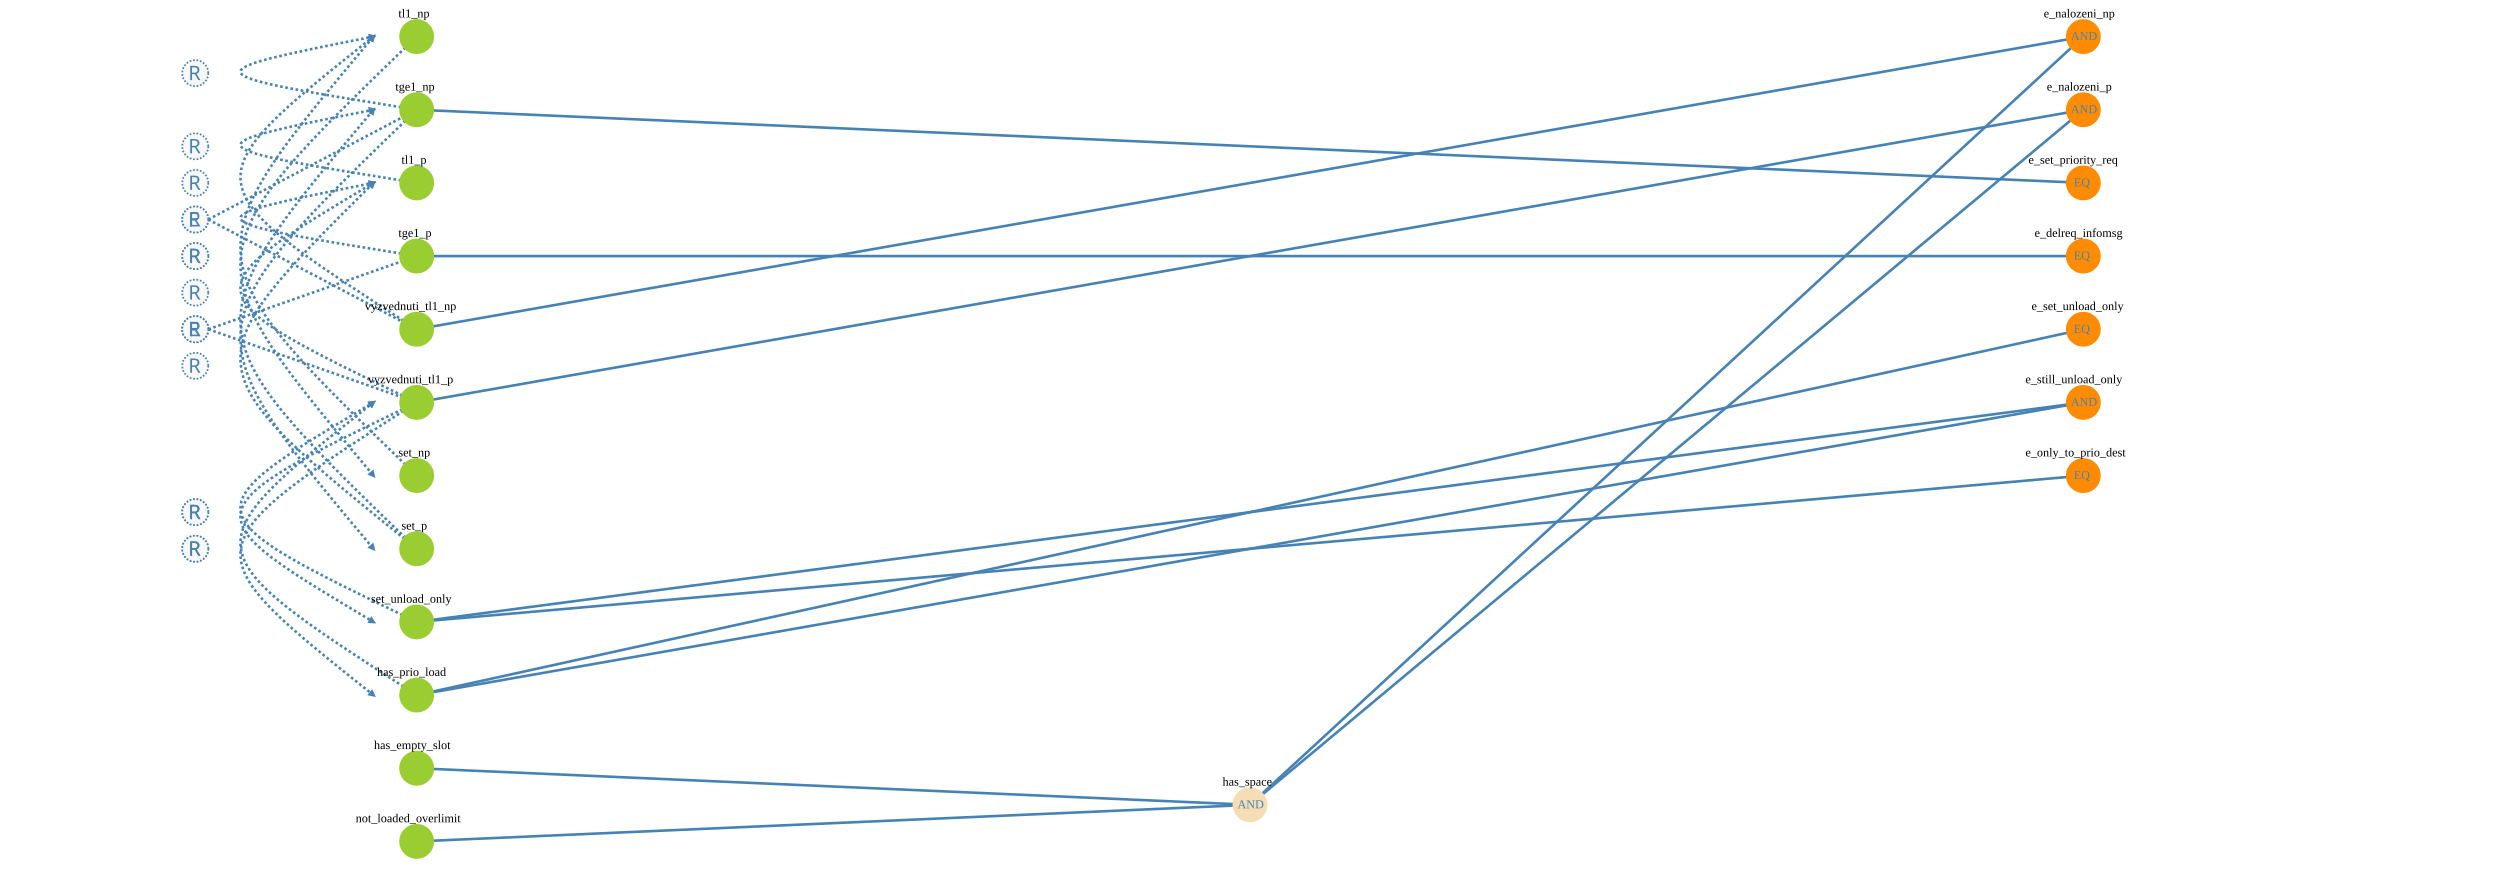
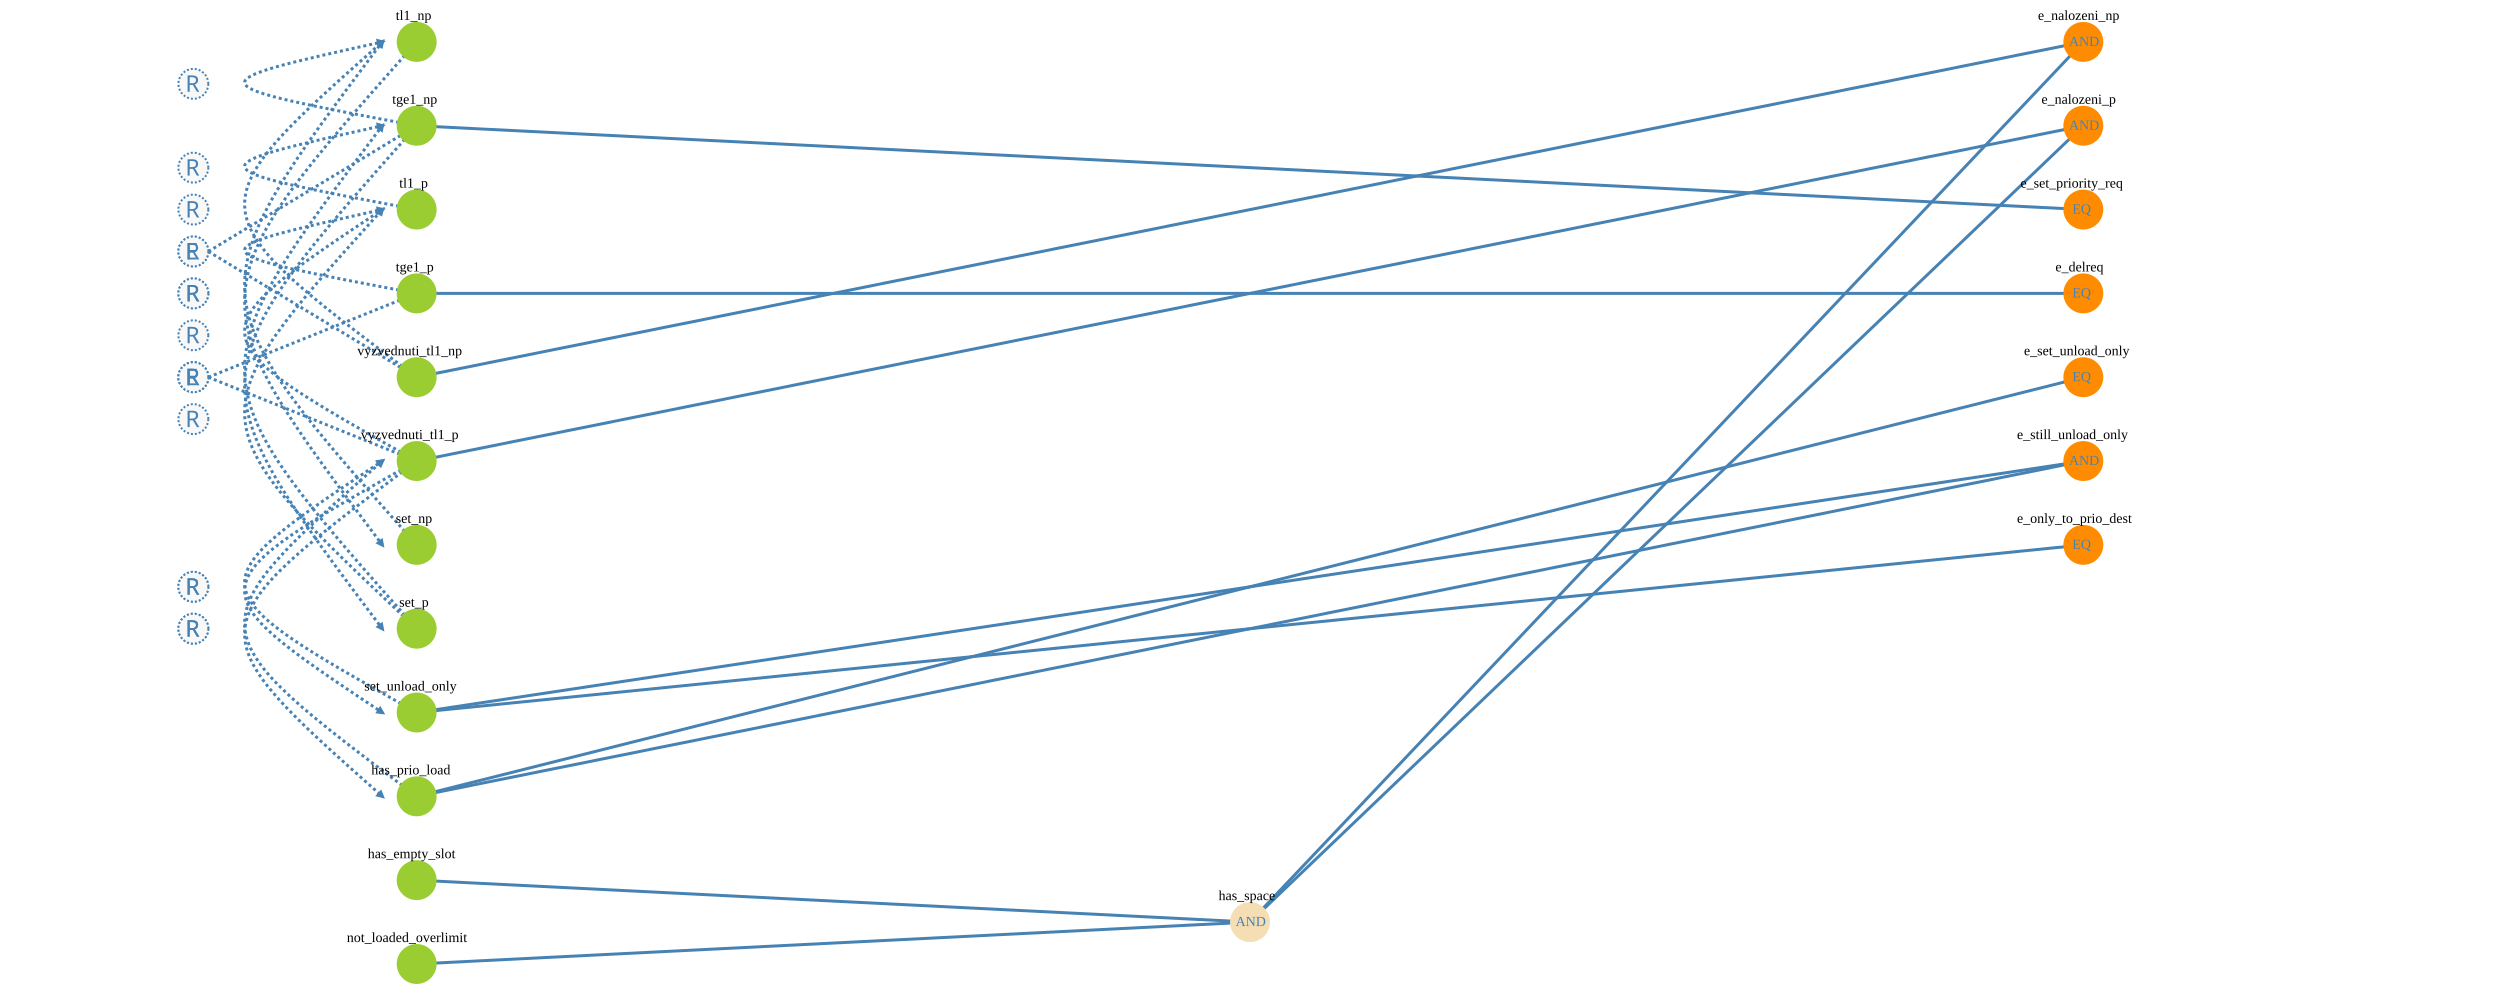
- <svg xmlns="http://www.w3.org/2000/svg" preserveAspectRatio="xMinYMin meet" id="svg-canvas" viewBox="0 0 1329.6 466.95" style="border: 1px solid black;">
+ <svg xmlns="http://www.w3.org/2000/svg" preserveAspectRatio="xMinYMin meet" id="svg-canvas" viewBox="0 0 1670.4 672.1" style="border: 1px solid black;">
  <g>
    <defs>
      <marker id="end-arrow" viewBox="0 -5 10 10" refX="6" markerWidth="3" markerHeight="3" orient="auto">
        <path d="M0,-5L10,0L0,5" fill="steelblue" />
      </marker>
    </defs>
-     <path d="M664.8 428.038 L221.6 408.581" style="marker-end: url(&quot;#end-arrow&quot;); stroke-width: 1.39; stroke: steelblue; fill: none;" />
-     <path d="M664.8 428.038 L221.6 447.494" style="marker-end: url(&quot;#end-arrow&quot;); stroke-width: 1.39; stroke: steelblue; fill: none;" />
-     <path d="M1108 19.456 L221.6 175.106" style="marker-end: url(&quot;#end-arrow&quot;); stroke-width: 1.39; stroke: steelblue; fill: none;" />
-     <path d="M1108 19.456 L664.8 428.038" style="marker-end: url(&quot;#end-arrow&quot;); stroke-width: 1.39; stroke: steelblue; fill: none;" />
-     <path d="M1108 58.369 L221.6 214.019" style="marker-end: url(&quot;#end-arrow&quot;); stroke-width: 1.39; stroke: steelblue; fill: none;" />
-     <path d="M1108 58.369 L664.8 428.038" style="marker-end: url(&quot;#end-arrow&quot;); stroke-width: 1.39; stroke: steelblue; fill: none;" />
-     <path d="M1108 97.281 L221.6 58.369" style="marker-end: url(&quot;#end-arrow&quot;); stroke-width: 1.39; stroke: steelblue; fill: none;" />
-     <path d="M1108 136.194 L221.6 136.194" style="marker-end: url(&quot;#end-arrow&quot;); stroke-width: 1.39; stroke: steelblue; fill: none;" />
-     <path d="M1108 175.106 L221.6 369.669" style="marker-end: url(&quot;#end-arrow&quot;); stroke-width: 1.39; stroke: steelblue; fill: none;" />
-     <path d="M1108 214.019 L221.6 369.669" style="marker-end: url(&quot;#end-arrow&quot;); stroke-width: 1.39; stroke: steelblue; fill: none;" />
-     <path d="M1108 214.019 L221.6 330.756" style="marker-end: url(&quot;#end-arrow&quot;); stroke-width: 1.39; stroke: steelblue; fill: none;" />
-     <path d="M1108 252.931 L221.6 330.756" style="marker-end: url(&quot;#end-arrow&quot;); stroke-width: 1.39; stroke: steelblue; fill: none;" />
-     <path d="M110.8 116.738 L221.6 175.106" style="marker-end: url(&quot;#end-arrow&quot;); stroke-width: 1.39; stroke: steelblue; fill: none; stroke-dasharray: 1.39;" />
-     <path d="M110.8 116.738 L221.6 58.369" style="marker-end: url(&quot;#end-arrow&quot;); stroke-width: 1.39; stroke: steelblue; fill: none; stroke-dasharray: 1.39;" />
-     <path d="M110.8 175.106 L221.6 214.019" style="marker-end: url(&quot;#end-arrow&quot;); stroke-width: 1.39; stroke: steelblue; fill: none; stroke-dasharray: 1.39;" />
-     <path d="M110.8 175.106 L221.6 136.194" style="marker-end: url(&quot;#end-arrow&quot;); stroke-width: 1.39; stroke: steelblue; fill: none; stroke-dasharray: 1.39;" />
-     <path d="M221.6 58.369 C100.8 38.913, 100.8 38.913, 198.6 19.456" style="marker-end: url(&quot;#end-arrow&quot;); stroke-width: 1.39; stroke: steelblue; fill: none; stroke-dasharray: 1.39;" />
-     <path d="M221.6 97.281 C100.8 77.825, 100.8 77.825, 198.6 58.369" style="marker-end: url(&quot;#end-arrow&quot;); stroke-width: 1.39; stroke: steelblue; fill: none; stroke-dasharray: 1.39;" />
-     <path d="M221.6 136.194 C100.8 116.738, 100.8 116.738, 198.6 97.281" style="marker-end: url(&quot;#end-arrow&quot;); stroke-width: 1.39; stroke: steelblue; fill: none; stroke-dasharray: 1.39;" />
-     <path d="M221.6 175.106 C100.8 97.281, 100.8 97.281, 198.6 19.456" style="marker-end: url(&quot;#end-arrow&quot;); stroke-width: 1.39; stroke: steelblue; fill: none; stroke-dasharray: 1.39;" />
-     <path d="M221.6 214.019 C100.8 155.65, 100.8 155.65, 198.6 97.281" style="marker-end: url(&quot;#end-arrow&quot;); stroke-width: 1.39; stroke: steelblue; fill: none; stroke-dasharray: 1.39;" />
-     <path d="M221.6 291.844 C100.8 175.106, 100.8 175.106, 198.6 58.369" style="marker-end: url(&quot;#end-arrow&quot;); stroke-width: 1.39; stroke: steelblue; fill: none; stroke-dasharray: 1.39;" />
-     <path d="M221.6 58.369 C100.8 175.106, 100.8 175.106, 198.6 291.844" style="marker-end: url(&quot;#end-arrow&quot;); stroke-width: 1.39; stroke: steelblue; fill: none; stroke-dasharray: 1.39;" />
-     <path d="M221.6 19.456 C100.8 136.194, 100.8 136.194, 198.6 252.931" style="marker-end: url(&quot;#end-arrow&quot;); stroke-width: 1.39; stroke: steelblue; fill: none; stroke-dasharray: 1.39;" />
-     <path d="M221.6 252.931 C100.8 136.194, 100.8 136.194, 198.6 19.456" style="marker-end: url(&quot;#end-arrow&quot;); stroke-width: 1.39; stroke: steelblue; fill: none; stroke-dasharray: 1.39;" />
-     <path d="M221.6 291.844 C100.8 194.562, 100.8 194.562, 198.6 97.281" style="marker-end: url(&quot;#end-arrow&quot;); stroke-width: 1.39; stroke: steelblue; fill: none; stroke-dasharray: 1.39;" />
-     <path d="M221.6 330.756 C100.8 272.388, 100.8 272.388, 198.6 214.019" style="marker-end: url(&quot;#end-arrow&quot;); stroke-width: 1.39; stroke: steelblue; fill: none; stroke-dasharray: 1.39;" />
-     <path d="M221.6 214.019 C100.8 272.388, 100.8 272.388, 198.6 330.756" style="marker-end: url(&quot;#end-arrow&quot;); stroke-width: 1.39; stroke: steelblue; fill: none; stroke-dasharray: 1.39;" />
-     <path d="M221.6 369.669 C100.8 291.844, 100.8 291.844, 198.6 214.019" style="marker-end: url(&quot;#end-arrow&quot;); stroke-width: 1.39; stroke: steelblue; fill: none; stroke-dasharray: 1.39;" />
-     <path d="M221.6 214.019 C100.8 291.844, 100.8 291.844, 198.6 369.669" style="marker-end: url(&quot;#end-arrow&quot;); stroke-width: 1.39; stroke: steelblue; fill: none; stroke-dasharray: 1.39;" />
-     <circle cx="221.6" cy="19.456" r="9.265" style="fill: rgb(154, 205, 50); stroke: none; stroke-width: 0.926;" />
-     <circle cx="221.6" cy="58.369" r="9.265" style="fill: rgb(154, 205, 50); stroke: none; stroke-width: 0.926;" />
-     <circle cx="221.6" cy="97.281" r="9.265" style="fill: rgb(154, 205, 50); stroke: none; stroke-width: 0.926;" />
-     <circle cx="221.6" cy="136.194" r="9.265" style="fill: rgb(154, 205, 50); stroke: none; stroke-width: 0.926;" />
-     <circle cx="221.6" cy="175.106" r="9.265" style="fill: rgb(154, 205, 50); stroke: none; stroke-width: 0.926;" />
-     <circle cx="221.6" cy="214.019" r="9.265" style="fill: rgb(154, 205, 50); stroke: none; stroke-width: 0.926;" />
-     <circle cx="221.6" cy="252.931" r="9.265" style="fill: rgb(154, 205, 50); stroke: none; stroke-width: 0.926;" />
-     <circle cx="221.6" cy="291.844" r="9.265" style="fill: rgb(154, 205, 50); stroke: none; stroke-width: 0.926;" />
-     <circle cx="221.6" cy="330.756" r="9.265" style="fill: rgb(154, 205, 50); stroke: none; stroke-width: 0.926;" />
-     <circle cx="221.6" cy="369.669" r="9.265" style="fill: rgb(154, 205, 50); stroke: none; stroke-width: 0.926;" />
-     <circle cx="221.6" cy="408.581" r="9.265" style="fill: rgb(154, 205, 50); stroke: none; stroke-width: 0.926;" />
-     <circle cx="221.6" cy="447.494" r="9.265" style="fill: rgb(154, 205, 50); stroke: none; stroke-width: 0.926;" />
-     <circle cx="664.8" cy="428.038" r="9.265" style="fill: rgb(245, 222, 179); stroke: none; stroke-width: 0.926;" />
-     <circle cx="1108" cy="19.456" r="9.265" style="fill: rgb(255, 140, 0); stroke: none; stroke-width: 0.926;" />
-     <circle cx="1108" cy="58.369" r="9.265" style="fill: rgb(255, 140, 0); stroke: none; stroke-width: 0.926;" />
-     <circle cx="1108" cy="97.281" r="9.265" style="fill: rgb(255, 140, 0); stroke: none; stroke-width: 0.926;" />
-     <circle cx="1108" cy="136.194" r="9.265" style="fill: rgb(255, 140, 0); stroke: none; stroke-width: 0.926;" />
-     <circle cx="1108" cy="175.106" r="9.265" style="fill: rgb(255, 140, 0); stroke: none; stroke-width: 0.926;" />
-     <circle cx="1108" cy="214.019" r="9.265" style="fill: rgb(255, 140, 0); stroke: none; stroke-width: 0.926;" />
-     <circle cx="1108" cy="252.931" r="9.265" style="fill: rgb(255, 140, 0); stroke: none; stroke-width: 0.926;" />
-     <circle cx="103.851" cy="116.738" r="6.949" style="fill: rgb(248, 248, 248); stroke: steelblue; stroke-width: 0.926; stroke-dasharray: 0.926;" />
-     <circle cx="103.851" cy="175.106" r="6.949" style="fill: rgb(248, 248, 248); stroke: steelblue; stroke-width: 0.926; stroke-dasharray: 0.926;" />
-     <circle cx="103.851" cy="38.913" r="6.949" style="fill: rgb(248, 248, 248); stroke: steelblue; stroke-width: 0.926; stroke-dasharray: 0.926;" />
-     <circle cx="103.851" cy="77.825" r="6.949" style="fill: rgb(248, 248, 248); stroke: steelblue; stroke-width: 0.926; stroke-dasharray: 0.926;" />
-     <circle cx="103.851" cy="116.738" r="6.949" style="fill: rgb(248, 248, 248); stroke: steelblue; stroke-width: 0.926; stroke-dasharray: 0.926;" />
-     <circle cx="103.851" cy="97.281" r="6.949" style="fill: rgb(248, 248, 248); stroke: steelblue; stroke-width: 0.926; stroke-dasharray: 0.926;" />
-     <circle cx="103.851" cy="155.65" r="6.949" style="fill: rgb(248, 248, 248); stroke: steelblue; stroke-width: 0.926; stroke-dasharray: 0.926;" />
-     <circle cx="103.851" cy="175.106" r="6.949" style="fill: rgb(248, 248, 248); stroke: steelblue; stroke-width: 0.926; stroke-dasharray: 0.926;" />
-     <circle cx="103.851" cy="175.106" r="6.949" style="fill: rgb(248, 248, 248); stroke: steelblue; stroke-width: 0.926; stroke-dasharray: 0.926;" />
-     <circle cx="103.851" cy="136.194" r="6.949" style="fill: rgb(248, 248, 248); stroke: steelblue; stroke-width: 0.926; stroke-dasharray: 0.926;" />
-     <circle cx="103.851" cy="136.194" r="6.949" style="fill: rgb(248, 248, 248); stroke: steelblue; stroke-width: 0.926; stroke-dasharray: 0.926;" />
-     <circle cx="103.851" cy="194.562" r="6.949" style="fill: rgb(248, 248, 248); stroke: steelblue; stroke-width: 0.926; stroke-dasharray: 0.926;" />
-     <circle cx="103.851" cy="272.388" r="6.949" style="fill: rgb(248, 248, 248); stroke: steelblue; stroke-width: 0.926; stroke-dasharray: 0.926;" />
-     <circle cx="103.851" cy="272.388" r="6.949" style="fill: rgb(248, 248, 248); stroke: steelblue; stroke-width: 0.926; stroke-dasharray: 0.926;" />
-     <circle cx="103.851" cy="291.844" r="6.949" style="fill: rgb(248, 248, 248); stroke: steelblue; stroke-width: 0.926; stroke-dasharray: 0.926;" />
-     <circle cx="103.851" cy="291.844" r="6.949" style="fill: rgb(248, 248, 248); stroke: steelblue; stroke-width: 0.926; stroke-dasharray: 0.926;" />
-     <text y="21.309" fill="steelblue" style="font-size: 6.485px;" />
-     <text y="60.222" fill="steelblue" style="font-size: 6.485px;" />
-     <text y="99.134" fill="steelblue" style="font-size: 6.485px;" />
-     <text y="138.047" fill="steelblue" style="font-size: 6.485px;" />
-     <text y="176.959" fill="steelblue" style="font-size: 6.485px;" />
-     <text y="215.872" fill="steelblue" style="font-size: 6.485px;" />
-     <text y="254.784" fill="steelblue" style="font-size: 6.485px;" />
-     <text y="293.697" fill="steelblue" style="font-size: 6.485px;" />
-     <text y="332.609" fill="steelblue" style="font-size: 6.485px;" />
-     <text y="371.522" fill="steelblue" style="font-size: 6.485px;" />
-     <text y="410.434" fill="steelblue" style="font-size: 6.485px;" />
-     <text y="449.347" fill="steelblue" style="font-size: 6.485px;" />
-     <text x="658.129" y="429.89" fill="steelblue" style="font-size: 6.485px;">AND</text>
-     <text x="1101.329" y="21.309" fill="steelblue" style="font-size: 6.485px;">AND</text>
-     <text x="1101.329" y="60.222" fill="steelblue" style="font-size: 6.485px;">AND</text>
-     <text x="1102.904" y="99.134" fill="steelblue" style="font-size: 6.485px;">EQ</text>
-     <text x="1102.904" y="138.047" fill="steelblue" style="font-size: 6.485px;">EQ</text>
-     <text x="1102.904" y="176.959" fill="steelblue" style="font-size: 6.485px;">EQ</text>
-     <text x="1101.329" y="215.872" fill="steelblue" style="font-size: 6.485px;">AND</text>
-     <text x="1102.904" y="254.784" fill="steelblue" style="font-size: 6.485px;">EQ</text>
-     <text y="118.59" fill="steelblue" style="font-size: 6.485px;" />
-     <text y="176.959" fill="steelblue" style="font-size: 6.485px;" />
-     <text y="40.765" fill="steelblue" style="font-size: 6.485px;" />
-     <text y="79.678" fill="steelblue" style="font-size: 6.485px;" />
-     <text y="118.59" fill="steelblue" style="font-size: 6.485px;" />
-     <text y="99.134" fill="steelblue" style="font-size: 6.485px;" />
-     <text y="157.503" fill="steelblue" style="font-size: 6.485px;" />
-     <text y="176.959" fill="steelblue" style="font-size: 6.485px;" />
-     <text y="176.959" fill="steelblue" style="font-size: 6.485px;" />
-     <text y="138.047" fill="steelblue" style="font-size: 6.485px;" />
-     <text y="138.047" fill="steelblue" style="font-size: 6.485px;" />
-     <text y="196.415" fill="steelblue" style="font-size: 6.485px;" />
-     <text y="274.24" fill="steelblue" style="font-size: 6.485px;" />
-     <text y="274.24" fill="steelblue" style="font-size: 6.485px;" />
-     <text y="293.697" fill="steelblue" style="font-size: 6.485px;" />
-     <text y="293.697" fill="steelblue" style="font-size: 6.485px;" />
-     <text x="211.872" y="9.265" style="font-size: 6.485px;">tl1_np</text>
-     <text x="210.251" y="48.177" style="font-size: 6.485px;">tge1_np</text>
-     <text x="213.493" y="87.09" style="font-size: 6.485px;">tl1_p</text>
-     <text x="211.872" y="126.002" style="font-size: 6.485px;">tge1_p</text>
-     <text x="194.037" y="164.915" style="font-size: 6.485px;">vyzvednuti_tl1_np</text>
-     <text x="195.658" y="203.827" style="font-size: 6.485px;">vyzvednuti_tl1_p</text>
-     <text x="211.872" y="242.74" style="font-size: 6.485px;">set_np</text>
-     <text x="213.493" y="281.652" style="font-size: 6.485px;">set_p</text>
-     <text x="197.28" y="320.565" style="font-size: 6.485px;">set_unload_only</text>
-     <text x="200.522" y="359.477" style="font-size: 6.485px;">has_prio_load</text>
-     <text x="198.901" y="398.39" style="font-size: 6.485px;">has_empty_slot</text>
-     <text x="189.173" y="437.302" style="font-size: 6.485px;">not_loaded_overlimit</text>
-     <text x="650.208" y="417.846" style="font-size: 6.485px;">has_space</text>
-     <text x="1086.922" y="9.265" style="font-size: 6.485px;">e_nalozeni_np</text>
-     <text x="1088.544" y="48.177" style="font-size: 6.485px;">e_nalozeni_p</text>
-     <text x="1078.816" y="87.09" style="font-size: 6.485px;">e_set_priority_req</text>
-     <text x="1082.058" y="126.002" style="font-size: 6.485px;">e_delreq_infomsg</text>
-     <text x="1080.437" y="164.915" style="font-size: 6.485px;">e_set_unload_only</text>
-     <text x="1077.194" y="203.827" style="font-size: 6.485px;">e_still_unload_only</text>
-     <text x="1077.194" y="242.74" style="font-size: 6.485px;">e_only_to_prio_dest</text>
-     <text y="106.546" style="font-size: 6.485px;" />
-     <text y="164.915" style="font-size: 6.485px;" />
-     <text y="28.721" style="font-size: 6.485px;" />
-     <text y="67.634" style="font-size: 6.485px;" />
-     <text y="106.546" style="font-size: 6.485px;" />
-     <text y="87.09" style="font-size: 6.485px;" />
-     <text y="145.459" style="font-size: 6.485px;" />
-     <text y="164.915" style="font-size: 6.485px;" />
-     <text y="164.915" style="font-size: 6.485px;" />
-     <text y="126.002" style="font-size: 6.485px;" />
-     <text y="126.002" style="font-size: 6.485px;" />
-     <text y="184.371" style="font-size: 6.485px;" />
-     <text y="262.196" style="font-size: 6.485px;" />
-     <text y="262.196" style="font-size: 6.485px;" />
-     <text y="281.652" style="font-size: 6.485px;" />
-     <text y="281.652" style="font-size: 6.485px;" />
-     <text x="212.335" y="23.162" font-family="sans-serif" font-size="10.655px" fill="steelblue" />
-     <text x="212.335" y="62.075" font-family="sans-serif" font-size="10.655px" fill="steelblue" />
-     <text x="212.335" y="100.987" font-family="sans-serif" font-size="10.655px" fill="steelblue" />
-     <text x="212.335" y="139.9" font-family="sans-serif" font-size="10.655px" fill="steelblue" />
-     <text x="212.335" y="178.812" font-family="sans-serif" font-size="10.655px" fill="steelblue" />
-     <text x="212.335" y="217.725" font-family="sans-serif" font-size="10.655px" fill="steelblue" />
-     <text x="212.335" y="256.637" font-family="sans-serif" font-size="10.655px" fill="steelblue" />
-     <text x="212.335" y="295.55" font-family="sans-serif" font-size="10.655px" fill="steelblue" />
-     <text x="212.335" y="334.462" font-family="sans-serif" font-size="10.655px" fill="steelblue" />
-     <text x="212.335" y="373.375" font-family="sans-serif" font-size="10.655px" fill="steelblue" />
-     <text x="212.335" y="412.287" font-family="sans-serif" font-size="10.655px" fill="steelblue" />
-     <text x="212.335" y="451.2" font-family="sans-serif" font-size="10.655px" fill="steelblue" />
-     <text x="655.535" y="431.743" font-family="sans-serif" font-size="10.655px" fill="steelblue" />
-     <text x="1098.735" y="23.162" font-family="sans-serif" font-size="10.655px" fill="steelblue" />
-     <text x="1098.735" y="62.075" font-family="sans-serif" font-size="10.655px" fill="steelblue" />
-     <text x="1098.735" y="100.987" font-family="sans-serif" font-size="10.655px" fill="steelblue" />
-     <text x="1098.735" y="139.9" font-family="sans-serif" font-size="10.655px" fill="steelblue" />
-     <text x="1098.735" y="178.812" font-family="sans-serif" font-size="10.655px" fill="steelblue" />
-     <text x="1098.735" y="217.725" font-family="sans-serif" font-size="10.655px" fill="steelblue" />
-     <text x="1098.735" y="256.637" font-family="sans-serif" font-size="10.655px" fill="steelblue" />
-     <text x="100.145" y="120.443" font-family="sans-serif" font-size="10.655px" fill="steelblue">E</text>
-     <text x="100.145" y="178.812" font-family="sans-serif" font-size="10.655px" fill="steelblue">E</text>
-     <text x="100.145" y="42.618" font-family="sans-serif" font-size="10.655px" fill="steelblue">R</text>
-     <text x="100.145" y="81.531" font-family="sans-serif" font-size="10.655px" fill="steelblue">R</text>
-     <text x="100.145" y="120.443" font-family="sans-serif" font-size="10.655px" fill="steelblue">R</text>
-     <text x="100.145" y="100.987" font-family="sans-serif" font-size="10.655px" fill="steelblue">R</text>
-     <text x="100.145" y="159.356" font-family="sans-serif" font-size="10.655px" fill="steelblue">R</text>
-     <text x="100.145" y="178.812" font-family="sans-serif" font-size="10.655px" fill="steelblue">R</text>
-     <text x="100.145" y="178.812" font-family="sans-serif" font-size="10.655px" fill="steelblue">R</text>
-     <text x="100.145" y="139.9" font-family="sans-serif" font-size="10.655px" fill="steelblue">R</text>
-     <text x="100.145" y="139.9" font-family="sans-serif" font-size="10.655px" fill="steelblue">R</text>
-     <text x="100.145" y="198.268" font-family="sans-serif" font-size="10.655px" fill="steelblue">R</text>
-     <text x="100.145" y="276.093" font-family="sans-serif" font-size="10.655px" fill="steelblue">R</text>
-     <text x="100.145" y="276.093" font-family="sans-serif" font-size="10.655px" fill="steelblue">R</text>
-     <text x="100.145" y="295.55" font-family="sans-serif" font-size="10.655px" fill="steelblue">R</text>
-     <text x="100.145" y="295.55" font-family="sans-serif" font-size="10.655px" fill="steelblue">R</text>
-     <text x="205.386" y="12.971" font-size="6.485px" />
-     <text x="205.386" y="51.883" font-size="6.485px" />
-     <text x="205.386" y="90.796" font-size="6.485px" />
-     <text x="205.386" y="129.708" font-size="6.485px" />
-     <text x="205.386" y="168.621" font-size="6.485px" />
-     <text x="205.386" y="207.533" font-size="6.485px" />
-     <text x="205.386" y="246.446" font-size="6.485px" />
-     <text x="205.386" y="285.358" font-size="6.485px" />
-     <text x="205.386" y="324.271" font-size="6.485px" />
-     <text x="205.386" y="363.183" font-size="6.485px" />
-     <text x="205.386" y="402.096" font-size="6.485px" />
-     <text x="205.386" y="441.008" font-size="6.485px" />
-     <text x="675.918" y="421.552" font-size="6.485px" />
-     <text x="1119.118" y="12.971" font-size="6.485px" />
-     <text x="1119.118" y="51.883" font-size="6.485px" />
-     <text x="1119.118" y="90.796" font-size="6.485px" />
-     <text x="1119.118" y="129.708" font-size="6.485px" />
-     <text x="1119.118" y="168.621" font-size="6.485px" />
-     <text x="1119.118" y="207.533" font-size="6.485px" />
-     <text x="1119.118" y="246.446" font-size="6.485px" />
-     <text x="121.918" y="110.252" font-size="6.485px" />
-     <text x="121.918" y="168.621" font-size="6.485px" />
-     <text x="121.918" y="32.427" font-size="6.485px" />
-     <text x="121.918" y="71.34" font-size="6.485px" />
-     <text x="121.918" y="110.252" font-size="6.485px" />
-     <text x="121.918" y="90.796" font-size="6.485px" />
-     <text x="121.918" y="149.165" font-size="6.485px" />
-     <text x="121.918" y="168.621" font-size="6.485px" />
-     <text x="121.918" y="168.621" font-size="6.485px" />
-     <text x="121.918" y="129.708" font-size="6.485px" />
-     <text x="121.918" y="129.708" font-size="6.485px" />
-     <text x="121.918" y="188.077" font-size="6.485px" />
-     <text x="121.918" y="265.902" font-size="6.485px" />
-     <text x="121.918" y="265.902" font-size="6.485px" />
-     <text x="121.918" y="285.358" font-size="6.485px" />
-     <text x="121.918" y="285.358" font-size="6.485px" />
-     <text x="205.386" y="27.795" font-size="6.485px" />
-     <text x="205.386" y="66.707" font-size="6.485px" />
-     <text x="205.386" y="105.62" font-size="6.485px" />
-     <text x="205.386" y="144.532" font-size="6.485px" />
-     <text x="205.386" y="183.445" font-size="6.485px" />
-     <text x="205.386" y="222.357" font-size="6.485px" />
-     <text x="205.386" y="261.27" font-size="6.485px" />
-     <text x="205.386" y="300.182" font-size="6.485px" />
-     <text x="205.386" y="339.095" font-size="6.485px" />
-     <text x="205.386" y="378.007" font-size="6.485px" />
-     <text x="205.386" y="416.92" font-size="6.485px" />
-     <text x="205.386" y="455.832" font-size="6.485px" />
-     <text x="675.918" y="436.376" font-size="6.485px" />
-     <text x="1119.118" y="27.795" font-size="6.485px" />
-     <text x="1119.118" y="66.707" font-size="6.485px" />
-     <text x="1119.118" y="105.62" font-size="6.485px" />
-     <text x="1119.118" y="144.532" font-size="6.485px" />
-     <text x="1119.118" y="183.445" font-size="6.485px" />
-     <text x="1119.118" y="222.357" font-size="6.485px" />
-     <text x="1119.118" y="261.27" font-size="6.485px" />
-     <text x="121.918" y="125.076" font-size="6.485px" />
-     <text x="121.918" y="183.445" font-size="6.485px" />
-     <text x="121.918" y="47.251" font-size="6.485px" />
-     <text x="121.918" y="86.163" font-size="6.485px" />
-     <text x="121.918" y="125.076" font-size="6.485px" />
-     <text x="121.918" y="105.62" font-size="6.485px" />
-     <text x="121.918" y="163.988" font-size="6.485px" />
-     <text x="121.918" y="183.445" font-size="6.485px" />
-     <text x="121.918" y="183.445" font-size="6.485px" />
-     <text x="121.918" y="144.532" font-size="6.485px" />
-     <text x="121.918" y="144.532" font-size="6.485px" />
-     <text x="121.918" y="202.901" font-size="6.485px" />
-     <text x="121.918" y="280.726" font-size="6.485px" />
-     <text x="121.918" y="280.726" font-size="6.485px" />
-     <text x="121.918" y="300.182" font-size="6.485px" />
-     <text x="121.918" y="300.182" font-size="6.485px" />
+     <path d="M835.2 616.092 L278.4 588.088" style="marker-end: url(&quot;#end-arrow&quot;); stroke-width: 2; stroke: steelblue; fill: none;" />
+     <path d="M835.2 616.092 L278.4 644.096" style="marker-end: url(&quot;#end-arrow&quot;); stroke-width: 2; stroke: steelblue; fill: none;" />
+     <path d="M1392 28.004 L278.4 252.037" style="marker-end: url(&quot;#end-arrow&quot;); stroke-width: 2; stroke: steelblue; fill: none;" />
+     <path d="M1392 28.004 L835.2 616.092" style="marker-end: url(&quot;#end-arrow&quot;); stroke-width: 2; stroke: steelblue; fill: none;" />
+     <path d="M1392 84.013 L278.4 308.046" style="marker-end: url(&quot;#end-arrow&quot;); stroke-width: 2; stroke: steelblue; fill: none;" />
+     <path d="M1392 84.013 L835.2 616.092" style="marker-end: url(&quot;#end-arrow&quot;); stroke-width: 2; stroke: steelblue; fill: none;" />
+     <path d="M1392 140.021 L278.4 84.013" style="marker-end: url(&quot;#end-arrow&quot;); stroke-width: 2; stroke: steelblue; fill: none;" />
+     <path d="M1392 196.029 L278.4 196.029" style="marker-end: url(&quot;#end-arrow&quot;); stroke-width: 2; stroke: steelblue; fill: none;" />
+     <path d="M1392 252.037 L278.4 532.079" style="marker-end: url(&quot;#end-arrow&quot;); stroke-width: 2; stroke: steelblue; fill: none;" />
+     <path d="M1392 308.046 L278.4 532.079" style="marker-end: url(&quot;#end-arrow&quot;); stroke-width: 2; stroke: steelblue; fill: none;" />
+     <path d="M1392 308.046 L278.4 476.071" style="marker-end: url(&quot;#end-arrow&quot;); stroke-width: 2; stroke: steelblue; fill: none;" />
+     <path d="M1392 364.054 L278.4 476.071" style="marker-end: url(&quot;#end-arrow&quot;); stroke-width: 2; stroke: steelblue; fill: none;" />
+     <path d="M139.2 168.025 L278.4 252.037" style="marker-end: url(&quot;#end-arrow&quot;); stroke-width: 2; stroke: steelblue; fill: none; stroke-dasharray: 2;" />
+     <path d="M139.2 168.025 L278.4 84.013" style="marker-end: url(&quot;#end-arrow&quot;); stroke-width: 2; stroke: steelblue; fill: none; stroke-dasharray: 2;" />
+     <path d="M139.2 252.038 L278.4 308.046" style="marker-end: url(&quot;#end-arrow&quot;); stroke-width: 2; stroke: steelblue; fill: none; stroke-dasharray: 2;" />
+     <path d="M139.2 252.038 L278.4 196.029" style="marker-end: url(&quot;#end-arrow&quot;); stroke-width: 2; stroke: steelblue; fill: none; stroke-dasharray: 2;" />
+     <path d="M278.4 84.013 C129.2 56.008, 129.2 56.008, 255.4 28.004" style="marker-end: url(&quot;#end-arrow&quot;); stroke-width: 2; stroke: steelblue; fill: none; stroke-dasharray: 2;" />
+     <path d="M278.4 140.021 C129.2 112.017, 129.2 112.017, 255.4 84.013" style="marker-end: url(&quot;#end-arrow&quot;); stroke-width: 2; stroke: steelblue; fill: none; stroke-dasharray: 2;" />
+     <path d="M278.4 196.029 C129.2 168.025, 129.2 168.025, 255.4 140.021" style="marker-end: url(&quot;#end-arrow&quot;); stroke-width: 2; stroke: steelblue; fill: none; stroke-dasharray: 2;" />
+     <path d="M278.4 252.037 C129.2 140.021, 129.2 140.021, 255.4 28.004" style="marker-end: url(&quot;#end-arrow&quot;); stroke-width: 2; stroke: steelblue; fill: none; stroke-dasharray: 2;" />
+     <path d="M278.4 308.046 C129.2 224.033, 129.2 224.033, 255.4 140.021" style="marker-end: url(&quot;#end-arrow&quot;); stroke-width: 2; stroke: steelblue; fill: none; stroke-dasharray: 2;" />
+     <path d="M278.4 420.062 C129.2 252.037, 129.2 252.037, 255.4 84.013" style="marker-end: url(&quot;#end-arrow&quot;); stroke-width: 2; stroke: steelblue; fill: none; stroke-dasharray: 2;" />
+     <path d="M278.4 84.013 C129.2 252.037, 129.2 252.037, 255.4 420.062" style="marker-end: url(&quot;#end-arrow&quot;); stroke-width: 2; stroke: steelblue; fill: none; stroke-dasharray: 2;" />
+     <path d="M278.4 28.004 C129.2 196.029, 129.2 196.029, 255.4 364.054" style="marker-end: url(&quot;#end-arrow&quot;); stroke-width: 2; stroke: steelblue; fill: none; stroke-dasharray: 2;" />
+     <path d="M278.4 364.054 C129.2 196.029, 129.2 196.029, 255.4 28.004" style="marker-end: url(&quot;#end-arrow&quot;); stroke-width: 2; stroke: steelblue; fill: none; stroke-dasharray: 2;" />
+     <path d="M278.4 420.062 C129.2 280.042, 129.2 280.042, 255.4 140.021" style="marker-end: url(&quot;#end-arrow&quot;); stroke-width: 2; stroke: steelblue; fill: none; stroke-dasharray: 2;" />
+     <path d="M278.4 476.071 C129.2 392.058, 129.2 392.058, 255.4 308.046" style="marker-end: url(&quot;#end-arrow&quot;); stroke-width: 2; stroke: steelblue; fill: none; stroke-dasharray: 2;" />
+     <path d="M278.4 308.046 C129.2 392.058, 129.2 392.058, 255.4 476.071" style="marker-end: url(&quot;#end-arrow&quot;); stroke-width: 2; stroke: steelblue; fill: none; stroke-dasharray: 2;" />
+     <path d="M278.4 532.079 C129.2 420.062, 129.2 420.062, 255.4 308.046" style="marker-end: url(&quot;#end-arrow&quot;); stroke-width: 2; stroke: steelblue; fill: none; stroke-dasharray: 2;" />
+     <path d="M278.4 308.046 C129.2 420.062, 129.2 420.062, 255.4 532.079" style="marker-end: url(&quot;#end-arrow&quot;); stroke-width: 2; stroke: steelblue; fill: none; stroke-dasharray: 2;" />
+     <circle cx="278.4" cy="28.004" r="13.335" style="fill: rgb(154, 205, 50); stroke: none; stroke-width: 1.334;" />
+     <circle cx="278.4" cy="84.013" r="13.335" style="fill: rgb(154, 205, 50); stroke: none; stroke-width: 1.334;" />
+     <circle cx="278.4" cy="140.021" r="13.335" style="fill: rgb(154, 205, 50); stroke: none; stroke-width: 1.334;" />
+     <circle cx="278.4" cy="196.029" r="13.335" style="fill: rgb(154, 205, 50); stroke: none; stroke-width: 1.334;" />
+     <circle cx="278.4" cy="252.037" r="13.335" style="fill: rgb(154, 205, 50); stroke: none; stroke-width: 1.334;" />
+     <circle cx="278.4" cy="308.046" r="13.335" style="fill: rgb(154, 205, 50); stroke: none; stroke-width: 1.334;" />
+     <circle cx="278.4" cy="364.054" r="13.335" style="fill: rgb(154, 205, 50); stroke: none; stroke-width: 1.334;" />
+     <circle cx="278.4" cy="420.062" r="13.335" style="fill: rgb(154, 205, 50); stroke: none; stroke-width: 1.334;" />
+     <circle cx="278.4" cy="476.071" r="13.335" style="fill: rgb(154, 205, 50); stroke: none; stroke-width: 1.334;" />
+     <circle cx="278.4" cy="532.079" r="13.335" style="fill: rgb(154, 205, 50); stroke: none; stroke-width: 1.334;" />
+     <circle cx="278.4" cy="588.088" r="13.335" style="fill: rgb(154, 205, 50); stroke: none; stroke-width: 1.334;" />
+     <circle cx="278.4" cy="644.096" r="13.335" style="fill: rgb(154, 205, 50); stroke: none; stroke-width: 1.334;" />
+     <circle cx="835.2" cy="616.092" r="13.335" style="fill: rgb(245, 222, 179); stroke: none; stroke-width: 1.334;" />
+     <circle cx="1392" cy="28.004" r="13.335" style="fill: rgb(255, 140, 0); stroke: none; stroke-width: 1.334;" />
+     <circle cx="1392" cy="84.013" r="13.335" style="fill: rgb(255, 140, 0); stroke: none; stroke-width: 1.334;" />
+     <circle cx="1392" cy="140.021" r="13.335" style="fill: rgb(255, 140, 0); stroke: none; stroke-width: 1.334;" />
+     <circle cx="1392" cy="196.029" r="13.335" style="fill: rgb(255, 140, 0); stroke: none; stroke-width: 1.334;" />
+     <circle cx="1392" cy="252.037" r="13.335" style="fill: rgb(255, 140, 0); stroke: none; stroke-width: 1.334;" />
+     <circle cx="1392" cy="308.046" r="13.335" style="fill: rgb(255, 140, 0); stroke: none; stroke-width: 1.334;" />
+     <circle cx="1392" cy="364.054" r="13.335" style="fill: rgb(255, 140, 0); stroke: none; stroke-width: 1.334;" />
+     <circle cx="129.199" cy="168.025" r="10.001" style="fill: rgb(248, 248, 248); stroke: steelblue; stroke-width: 1.334; stroke-dasharray: 1.334;" />
+     <circle cx="129.199" cy="252.038" r="10.001" style="fill: rgb(248, 248, 248); stroke: steelblue; stroke-width: 1.334; stroke-dasharray: 1.334;" />
+     <circle cx="129.199" cy="56.008" r="10.001" style="fill: rgb(248, 248, 248); stroke: steelblue; stroke-width: 1.334; stroke-dasharray: 1.334;" />
+     <circle cx="129.199" cy="112.017" r="10.001" style="fill: rgb(248, 248, 248); stroke: steelblue; stroke-width: 1.334; stroke-dasharray: 1.334;" />
+     <circle cx="129.199" cy="168.025" r="10.001" style="fill: rgb(248, 248, 248); stroke: steelblue; stroke-width: 1.334; stroke-dasharray: 1.334;" />
+     <circle cx="129.199" cy="140.021" r="10.001" style="fill: rgb(248, 248, 248); stroke: steelblue; stroke-width: 1.334; stroke-dasharray: 1.334;" />
+     <circle cx="129.199" cy="224.033" r="10.001" style="fill: rgb(248, 248, 248); stroke: steelblue; stroke-width: 1.334; stroke-dasharray: 1.334;" />
+     <circle cx="129.199" cy="252.037" r="10.001" style="fill: rgb(248, 248, 248); stroke: steelblue; stroke-width: 1.334; stroke-dasharray: 1.334;" />
+     <circle cx="129.199" cy="252.037" r="10.001" style="fill: rgb(248, 248, 248); stroke: steelblue; stroke-width: 1.334; stroke-dasharray: 1.334;" />
+     <circle cx="129.199" cy="196.029" r="10.001" style="fill: rgb(248, 248, 248); stroke: steelblue; stroke-width: 1.334; stroke-dasharray: 1.334;" />
+     <circle cx="129.199" cy="196.029" r="10.001" style="fill: rgb(248, 248, 248); stroke: steelblue; stroke-width: 1.334; stroke-dasharray: 1.334;" />
+     <circle cx="129.199" cy="280.042" r="10.001" style="fill: rgb(248, 248, 248); stroke: steelblue; stroke-width: 1.334; stroke-dasharray: 1.334;" />
+     <circle cx="129.199" cy="392.058" r="10.001" style="fill: rgb(248, 248, 248); stroke: steelblue; stroke-width: 1.334; stroke-dasharray: 1.334;" />
+     <circle cx="129.199" cy="392.058" r="10.001" style="fill: rgb(248, 248, 248); stroke: steelblue; stroke-width: 1.334; stroke-dasharray: 1.334;" />
+     <circle cx="129.199" cy="420.062" r="10.001" style="fill: rgb(248, 248, 248); stroke: steelblue; stroke-width: 1.334; stroke-dasharray: 1.334;" />
+     <circle cx="129.199" cy="420.062" r="10.001" style="fill: rgb(248, 248, 248); stroke: steelblue; stroke-width: 1.334; stroke-dasharray: 1.334;" />
+     <text y="30.671" fill="steelblue" style="font-size: 9.335px;" />
+     <text y="86.68" fill="steelblue" style="font-size: 9.335px;" />
+     <text y="142.688" fill="steelblue" style="font-size: 9.335px;" />
+     <text y="198.696" fill="steelblue" style="font-size: 9.335px;" />
+     <text y="254.705" fill="steelblue" style="font-size: 9.335px;" />
+     <text y="310.713" fill="steelblue" style="font-size: 9.335px;" />
+     <text y="366.721" fill="steelblue" style="font-size: 9.335px;" />
+     <text y="422.73" fill="steelblue" style="font-size: 9.335px;" />
+     <text y="478.738" fill="steelblue" style="font-size: 9.335px;" />
+     <text y="534.746" fill="steelblue" style="font-size: 9.335px;" />
+     <text y="590.755" fill="steelblue" style="font-size: 9.335px;" />
+     <text y="646.763" fill="steelblue" style="font-size: 9.335px;" />
+     <text x="825.599" y="618.759" fill="steelblue" style="font-size: 9.335px;">AND</text>
+     <text x="1382.399" y="30.671" fill="steelblue" style="font-size: 9.335px;">AND</text>
+     <text x="1382.399" y="86.68" fill="steelblue" style="font-size: 9.335px;">AND</text>
+     <text x="1384.666" y="142.688" fill="steelblue" style="font-size: 9.335px;">EQ</text>
+     <text x="1384.666" y="198.696" fill="steelblue" style="font-size: 9.335px;">EQ</text>
+     <text x="1384.666" y="254.705" fill="steelblue" style="font-size: 9.335px;">EQ</text>
+     <text x="1382.399" y="310.713" fill="steelblue" style="font-size: 9.335px;">AND</text>
+     <text x="1384.666" y="366.721" fill="steelblue" style="font-size: 9.335px;">EQ</text>
+     <text y="170.692" fill="steelblue" style="font-size: 9.335px;" />
+     <text y="254.705" fill="steelblue" style="font-size: 9.335px;" />
+     <text y="58.675" fill="steelblue" style="font-size: 9.335px;" />
+     <text y="114.684" fill="steelblue" style="font-size: 9.335px;" />
+     <text y="170.692" fill="steelblue" style="font-size: 9.335px;" />
+     <text y="142.688" fill="steelblue" style="font-size: 9.335px;" />
+     <text y="226.7" fill="steelblue" style="font-size: 9.335px;" />
+     <text y="254.705" fill="steelblue" style="font-size: 9.335px;" />
+     <text y="254.705" fill="steelblue" style="font-size: 9.335px;" />
+     <text y="198.696" fill="steelblue" style="font-size: 9.335px;" />
+     <text y="198.696" fill="steelblue" style="font-size: 9.335px;" />
+     <text y="282.709" fill="steelblue" style="font-size: 9.335px;" />
+     <text y="394.725" fill="steelblue" style="font-size: 9.335px;" />
+     <text y="394.725" fill="steelblue" style="font-size: 9.335px;" />
+     <text y="422.73" fill="steelblue" style="font-size: 9.335px;" />
+     <text y="422.73" fill="steelblue" style="font-size: 9.335px;" />
+     <text x="264.398" y="13.335" style="font-size: 9.335px;">tl1_np</text>
+     <text x="262.064" y="69.344" style="font-size: 9.335px;">tge1_np</text>
+     <text x="266.732" y="125.352" style="font-size: 9.335px;">tl1_p</text>
+     <text x="264.398" y="181.36" style="font-size: 9.335px;">tge1_p</text>
+     <text x="238.727" y="237.369" style="font-size: 9.335px;">vyzvednuti_tl1_np</text>
+     <text x="241.061" y="293.377" style="font-size: 9.335px;">vyzvednuti_tl1_p</text>
+     <text x="264.398" y="349.385" style="font-size: 9.335px;">set_np</text>
+     <text x="266.732" y="405.394" style="font-size: 9.335px;">set_p</text>
+     <text x="243.395" y="461.402" style="font-size: 9.335px;">set_unload_only</text>
+     <text x="248.062" y="517.41" style="font-size: 9.335px;">has_prio_load</text>
+     <text x="245.728" y="573.419" style="font-size: 9.335px;">has_empty_slot</text>
+     <text x="231.726" y="629.427" style="font-size: 9.335px;">not_loaded_overlimit</text>
+     <text x="814.197" y="601.423" style="font-size: 9.335px;">has_space</text>
+     <text x="1361.662" y="13.335" style="font-size: 9.335px;">e_nalozeni_np</text>
+     <text x="1363.996" y="69.344" style="font-size: 9.335px;">e_nalozeni_p</text>
+     <text x="1349.994" y="125.352" style="font-size: 9.335px;">e_set_priority_req</text>
+     <text x="1373.331" y="181.36" style="font-size: 9.335px;">e_delreq</text>
+     <text x="1352.327" y="237.369" style="font-size: 9.335px;">e_set_unload_only</text>
+     <text x="1347.66" y="293.377" style="font-size: 9.335px;">e_still_unload_only</text>
+     <text x="1347.66" y="349.385" style="font-size: 9.335px;">e_only_to_prio_dest</text>
+     <text y="153.356" style="font-size: 9.335px;" />
+     <text y="237.369" style="font-size: 9.335px;" />
+     <text y="41.339" style="font-size: 9.335px;" />
+     <text y="97.348" style="font-size: 9.335px;" />
+     <text y="153.356" style="font-size: 9.335px;" />
+     <text y="125.352" style="font-size: 9.335px;" />
+     <text y="209.364" style="font-size: 9.335px;" />
+     <text y="237.369" style="font-size: 9.335px;" />
+     <text y="237.369" style="font-size: 9.335px;" />
+     <text y="181.36" style="font-size: 9.335px;" />
+     <text y="181.36" style="font-size: 9.335px;" />
+     <text y="265.373" style="font-size: 9.335px;" />
+     <text y="377.389" style="font-size: 9.335px;" />
+     <text y="377.389" style="font-size: 9.335px;" />
+     <text y="405.394" style="font-size: 9.335px;" />
+     <text y="405.394" style="font-size: 9.335px;" />
+     <text x="265.065" y="33.338" font-family="sans-serif" font-size="15.336px" fill="steelblue" />
+     <text x="265.065" y="89.347" font-family="sans-serif" font-size="15.336px" fill="steelblue" />
+     <text x="265.065" y="145.355" font-family="sans-serif" font-size="15.336px" fill="steelblue" />
+     <text x="265.065" y="201.363" font-family="sans-serif" font-size="15.336px" fill="steelblue" />
+     <text x="265.065" y="257.372" font-family="sans-serif" font-size="15.336px" fill="steelblue" />
+     <text x="265.065" y="313.38" font-family="sans-serif" font-size="15.336px" fill="steelblue" />
+     <text x="265.065" y="369.388" font-family="sans-serif" font-size="15.336px" fill="steelblue" />
+     <text x="265.065" y="425.397" font-family="sans-serif" font-size="15.336px" fill="steelblue" />
+     <text x="265.065" y="481.405" font-family="sans-serif" font-size="15.336px" fill="steelblue" />
+     <text x="265.065" y="537.413" font-family="sans-serif" font-size="15.336px" fill="steelblue" />
+     <text x="265.065" y="593.422" font-family="sans-serif" font-size="15.336px" fill="steelblue" />
+     <text x="265.065" y="649.43" font-family="sans-serif" font-size="15.336px" fill="steelblue" />
+     <text x="821.865" y="621.426" font-family="sans-serif" font-size="15.336px" fill="steelblue" />
+     <text x="1378.665" y="33.338" font-family="sans-serif" font-size="15.336px" fill="steelblue" />
+     <text x="1378.665" y="89.347" font-family="sans-serif" font-size="15.336px" fill="steelblue" />
+     <text x="1378.665" y="145.355" font-family="sans-serif" font-size="15.336px" fill="steelblue" />
+     <text x="1378.665" y="201.363" font-family="sans-serif" font-size="15.336px" fill="steelblue" />
+     <text x="1378.665" y="257.372" font-family="sans-serif" font-size="15.336px" fill="steelblue" />
+     <text x="1378.665" y="313.38" font-family="sans-serif" font-size="15.336px" fill="steelblue" />
+     <text x="1378.665" y="369.388" font-family="sans-serif" font-size="15.336px" fill="steelblue" />
+     <text x="123.864" y="173.359" font-family="sans-serif" font-size="15.336px" fill="steelblue">E</text>
+     <text x="123.864" y="257.372" font-family="sans-serif" font-size="15.336px" fill="steelblue">E</text>
+     <text x="123.864" y="61.342" font-family="sans-serif" font-size="15.336px" fill="steelblue">R</text>
+     <text x="123.864" y="117.351" font-family="sans-serif" font-size="15.336px" fill="steelblue">R</text>
+     <text x="123.864" y="173.359" font-family="sans-serif" font-size="15.336px" fill="steelblue">R</text>
+     <text x="123.864" y="145.355" font-family="sans-serif" font-size="15.336px" fill="steelblue">R</text>
+     <text x="123.864" y="229.367" font-family="sans-serif" font-size="15.336px" fill="steelblue">R</text>
+     <text x="123.864" y="257.372" font-family="sans-serif" font-size="15.336px" fill="steelblue">R</text>
+     <text x="123.864" y="257.372" font-family="sans-serif" font-size="15.336px" fill="steelblue">R</text>
+     <text x="123.864" y="201.363" font-family="sans-serif" font-size="15.336px" fill="steelblue">R</text>
+     <text x="123.864" y="201.363" font-family="sans-serif" font-size="15.336px" fill="steelblue">R</text>
+     <text x="123.864" y="285.376" font-family="sans-serif" font-size="15.336px" fill="steelblue">R</text>
+     <text x="123.864" y="397.392" font-family="sans-serif" font-size="15.336px" fill="steelblue">R</text>
+     <text x="123.864" y="397.392" font-family="sans-serif" font-size="15.336px" fill="steelblue">R</text>
+     <text x="123.864" y="425.397" font-family="sans-serif" font-size="15.336px" fill="steelblue">R</text>
+     <text x="123.864" y="425.397" font-family="sans-serif" font-size="15.336px" fill="steelblue">R</text>
+     <text x="255.063" y="18.669" font-size="9.335px" />
+     <text x="255.063" y="74.678" font-size="9.335px" />
+     <text x="255.063" y="130.686" font-size="9.335px" />
+     <text x="255.063" y="186.694" font-size="9.335px" />
+     <text x="255.063" y="242.703" font-size="9.335px" />
+     <text x="255.063" y="298.711" font-size="9.335px" />
+     <text x="255.063" y="354.719" font-size="9.335px" />
+     <text x="255.063" y="410.728" font-size="9.335px" />
+     <text x="255.063" y="466.736" font-size="9.335px" />
+     <text x="255.063" y="522.744" font-size="9.335px" />
+     <text x="255.063" y="578.753" font-size="9.335px" />
+     <text x="255.063" y="634.761" font-size="9.335px" />
+     <text x="851.202" y="606.757" font-size="9.335px" />
+     <text x="1408.002" y="18.669" font-size="9.335px" />
+     <text x="1408.002" y="74.678" font-size="9.335px" />
+     <text x="1408.002" y="130.686" font-size="9.335px" />
+     <text x="1408.002" y="186.694" font-size="9.335px" />
+     <text x="1408.002" y="242.703" font-size="9.335px" />
+     <text x="1408.002" y="298.711" font-size="9.335px" />
+     <text x="1408.002" y="354.719" font-size="9.335px" />
+     <text x="155.202" y="158.69" font-size="9.335px" />
+     <text x="155.202" y="242.703" font-size="9.335px" />
+     <text x="155.202" y="46.674" font-size="9.335px" />
+     <text x="155.202" y="102.682" font-size="9.335px" />
+     <text x="155.202" y="158.69" font-size="9.335px" />
+     <text x="155.202" y="130.686" font-size="9.335px" />
+     <text x="155.202" y="214.699" font-size="9.335px" />
+     <text x="155.202" y="242.703" font-size="9.335px" />
+     <text x="155.202" y="242.703" font-size="9.335px" />
+     <text x="155.202" y="186.694" font-size="9.335px" />
+     <text x="155.202" y="186.694" font-size="9.335px" />
+     <text x="155.202" y="270.707" font-size="9.335px" />
+     <text x="155.202" y="382.724" font-size="9.335px" />
+     <text x="155.202" y="382.724" font-size="9.335px" />
+     <text x="155.202" y="410.728" font-size="9.335px" />
+     <text x="155.202" y="410.728" font-size="9.335px" />
+     <text x="255.063" y="40.006" font-size="9.335px" />
+     <text x="255.063" y="96.014" font-size="9.335px" />
+     <text x="255.063" y="152.023" font-size="9.335px" />
+     <text x="255.063" y="208.031" font-size="9.335px" />
+     <text x="255.063" y="264.039" font-size="9.335px" />
+     <text x="255.063" y="320.048" font-size="9.335px" />
+     <text x="255.063" y="376.056" font-size="9.335px" />
+     <text x="255.063" y="432.064" font-size="9.335px" />
+     <text x="255.063" y="488.073" font-size="9.335px" />
+     <text x="255.063" y="544.081" font-size="9.335px" />
+     <text x="255.063" y="600.089" font-size="9.335px" />
+     <text x="255.063" y="656.098" font-size="9.335px" />
+     <text x="851.202" y="628.093" font-size="9.335px" />
+     <text x="1408.002" y="40.006" font-size="9.335px" />
+     <text x="1408.002" y="96.014" font-size="9.335px" />
+     <text x="1408.002" y="152.023" font-size="9.335px" />
+     <text x="1408.002" y="208.031" font-size="9.335px" />
+     <text x="1408.002" y="264.039" font-size="9.335px" />
+     <text x="1408.002" y="320.048" font-size="9.335px" />
+     <text x="1408.002" y="376.056" font-size="9.335px" />
+     <text x="155.202" y="180.027" font-size="9.335px" />
+     <text x="155.202" y="264.039" font-size="9.335px" />
+     <text x="155.202" y="68.01" font-size="9.335px" />
+     <text x="155.202" y="124.018" font-size="9.335px" />
+     <text x="155.202" y="180.027" font-size="9.335px" />
+     <text x="155.202" y="152.023" font-size="9.335px" />
+     <text x="155.202" y="236.035" font-size="9.335px" />
+     <text x="155.202" y="264.039" font-size="9.335px" />
+     <text x="155.202" y="264.039" font-size="9.335px" />
+     <text x="155.202" y="208.031" font-size="9.335px" />
+     <text x="155.202" y="208.031" font-size="9.335px" />
+     <text x="155.202" y="292.043" font-size="9.335px" />
+     <text x="155.202" y="404.06" font-size="9.335px" />
+     <text x="155.202" y="404.06" font-size="9.335px" />
+     <text x="155.202" y="432.064" font-size="9.335px" />
+     <text x="155.202" y="432.064" font-size="9.335px" />
  </g>
</svg>
